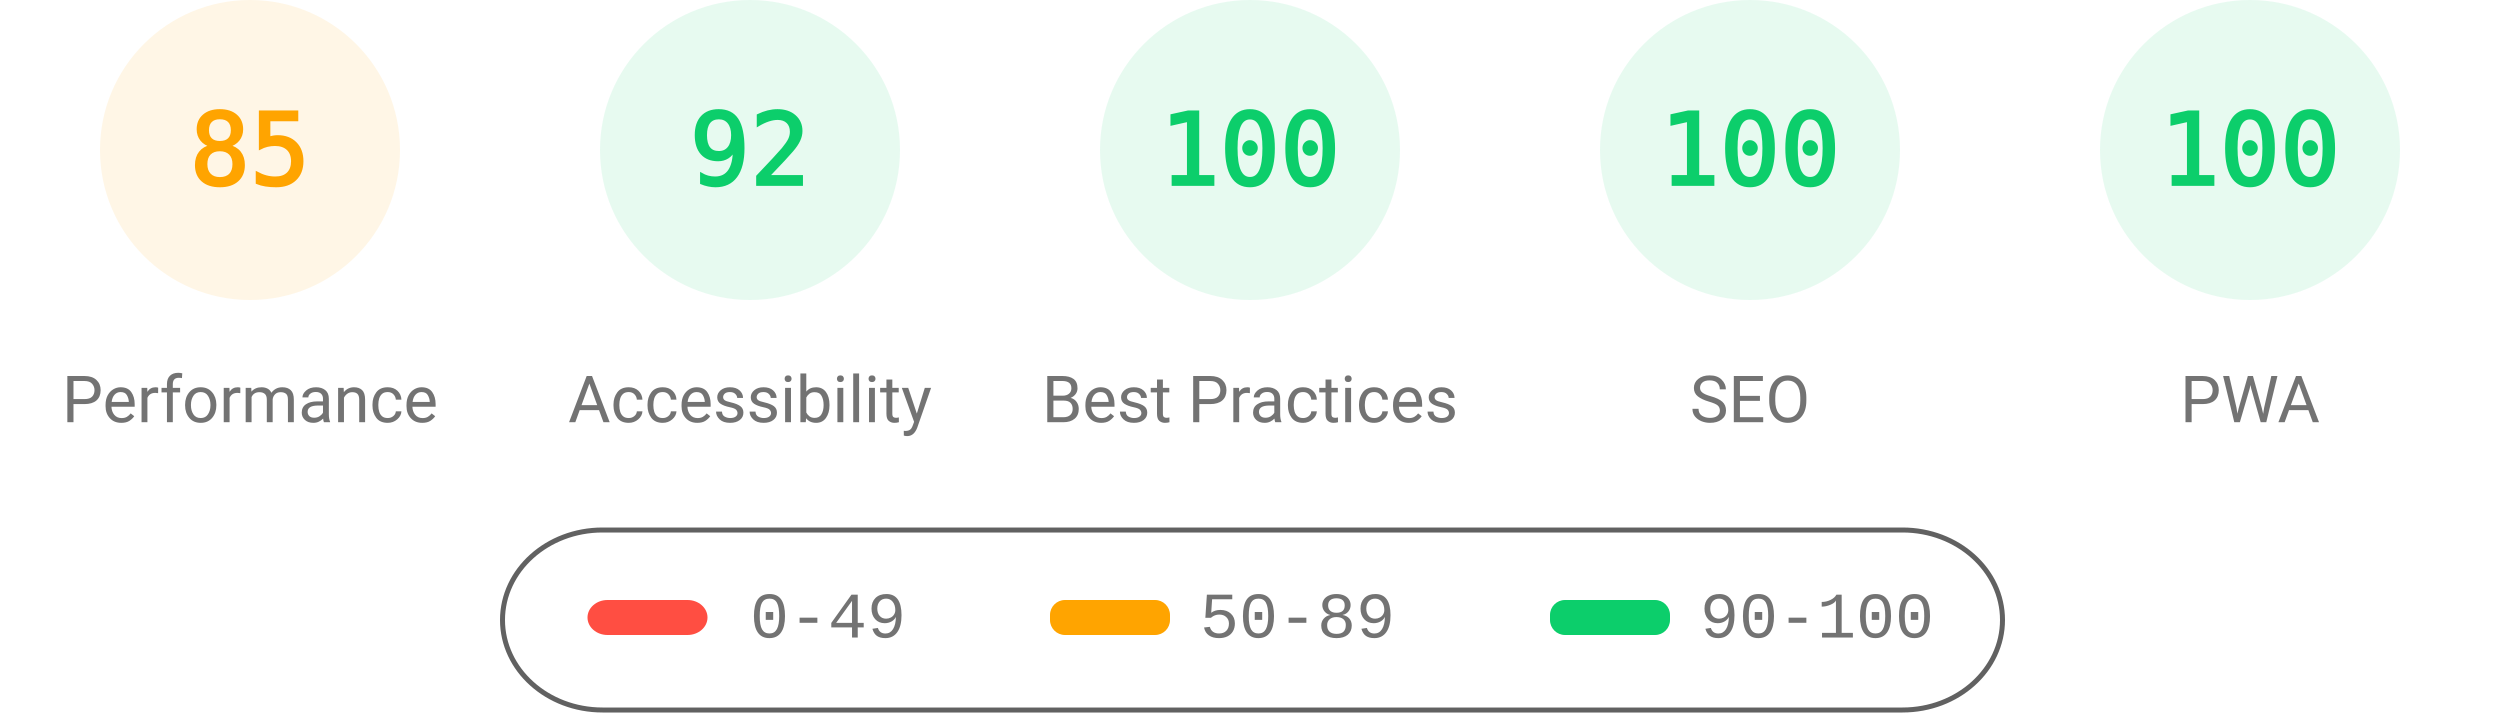
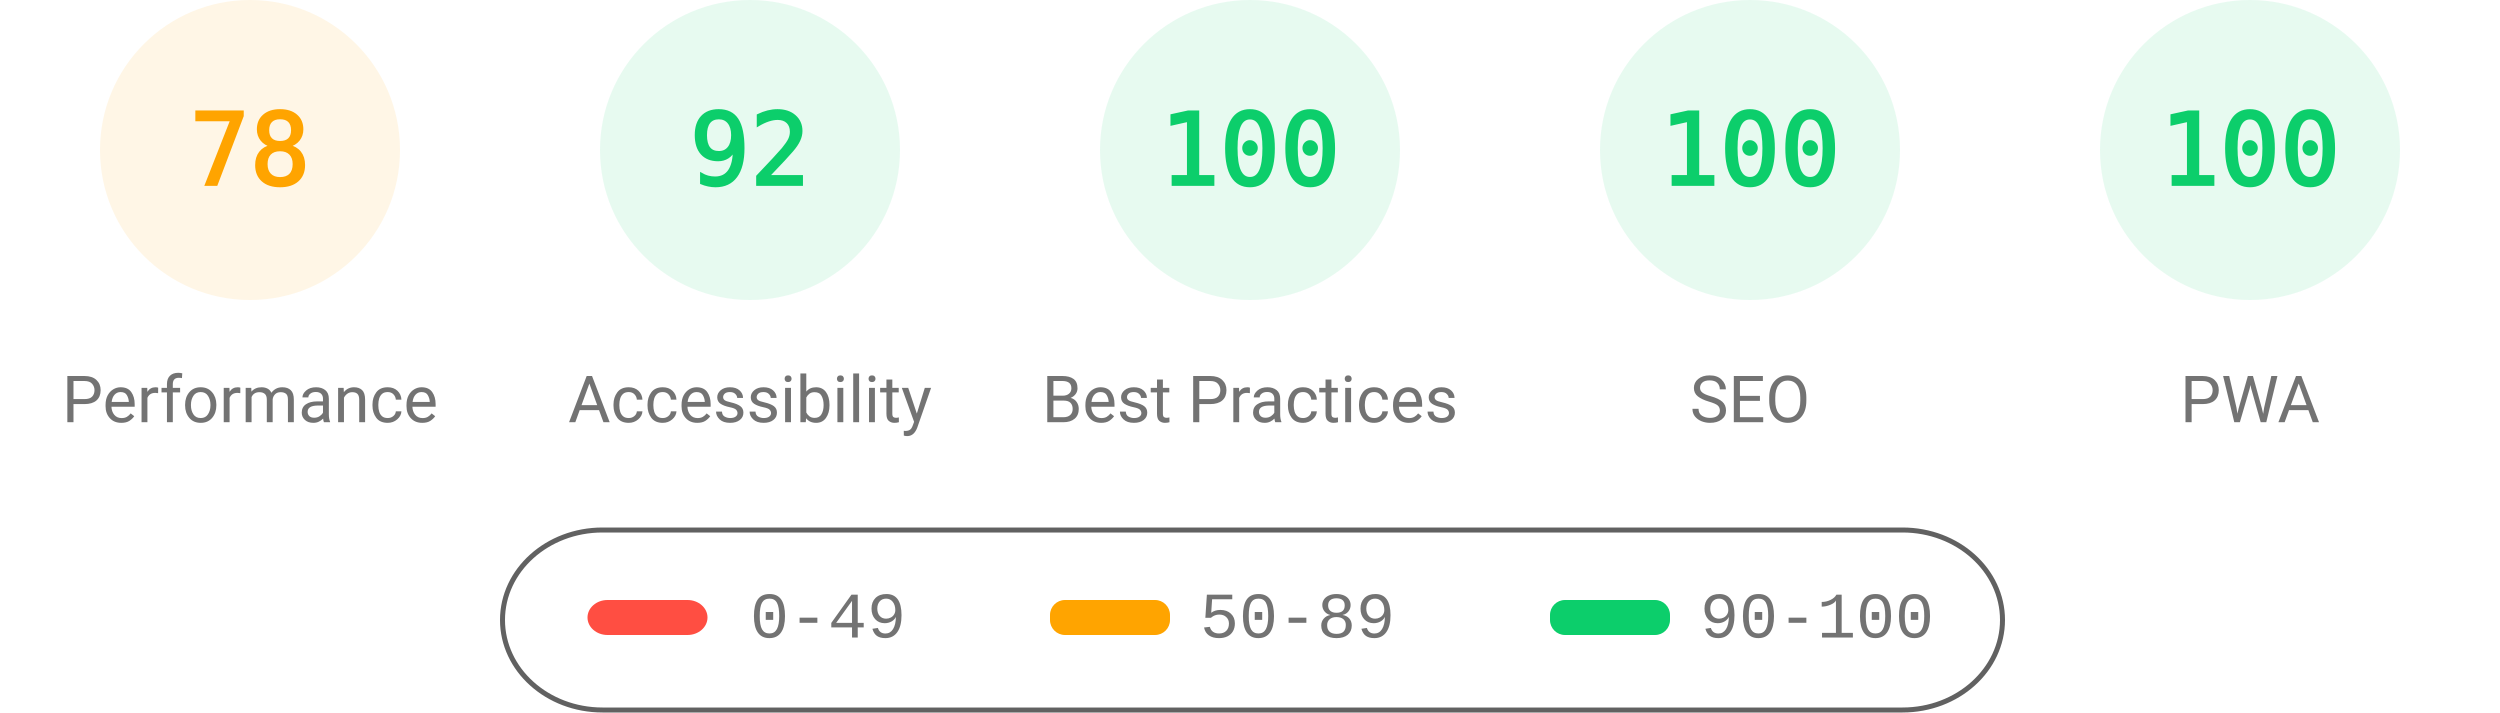
<svg xmlns="http://www.w3.org/2000/svg" fill="none" width="1000" height="285">
  <style>.gauge-base{opacity:.1}.gauge-arc{fill:none;animation-delay:250ms;stroke-linecap:round;transform:rotate(-90deg);transform-origin:100px 60px;animation:load-gauge 1s ease forwards}.guage-text{font-size:40px;font-family:monospace;text-align:center}.guage-red{color:#ff4e42;fill:#ff4e42;stroke:#ff4e42}.guage-orange{color:#ffa400;fill:#ffa400;stroke:#ffa400}.guage-green{color:#0cce6b;fill:#0cce6b;stroke:#0cce6b}.guage-undefined{color:#5c5c5c;fill:#5c5c5c;stroke:#5c5c5c}.guage-title{color:#737373;fill:#737373;stroke:none;font-size:26px;line-height:26px;font-family:Roboto,Halvetica,Arial,sans-serif}@keyframes load-gauge{from{stroke-dasharray:0 352.858}}</style>
  <svg class="guage-div guage-perf guage-orange" viewBox="0 0 200 200" width="200" height="200">
    <circle class="gauge-base" r="56" cx="100" cy="60" stroke-width="8" />
-     <circle class="gauge-arc guage-arc-1" r="56" cx="100" cy="60" stroke-width="8" style="stroke-dasharray:299.079,351.858" />
-     <text class="guage-text" x="100" y="60" alignment-baseline="central" dominant-baseline="central" text-anchor="middle">85</text>
+     <circle class="gauge-arc guage-arc-1" r="56" cx="100" cy="60" stroke-width="8" style="stroke-dasharray:274.449,351.858" />
+     <text class="guage-text" x="100" y="60" alignment-baseline="central" dominant-baseline="central" text-anchor="middle">78</text>
    <text class="guage-title" x="100" y="160" alignment-baseline="central" dominant-baseline="central" text-anchor="middle">Performance</text>
  </svg>
  <svg class="guage-div guage-acc guage-green" viewBox="0 0 200 200" width="200" height="200" x="200">
    <circle class="gauge-base" r="56" cx="100" cy="60" stroke-width="8" />
    <circle class="gauge-arc guage-arc-2" r="56" cx="100" cy="60" stroke-width="8" style="stroke-dasharray:323.709,351.858" />
    <text class="guage-text" x="100" y="60" alignment-baseline="central" dominant-baseline="central" text-anchor="middle">92</text>
    <text class="guage-title" x="100" y="160" alignment-baseline="central" dominant-baseline="central" text-anchor="middle">Accessibility</text>
  </svg>
  <svg class="guage-div guage-best guage-green" viewBox="0 0 200 200" width="200" height="200" x="400">
    <circle class="gauge-base" r="56" cx="100" cy="60" stroke-width="8" />
    <circle class="gauge-arc guage-arc-3" r="56" cx="100" cy="60" stroke-width="8" style="stroke-dasharray:351.858,351.858" />
    <text class="guage-text" x="100" y="60" alignment-baseline="central" dominant-baseline="central" text-anchor="middle">100</text>
    <text class="guage-title" x="100" y="160" alignment-baseline="central" dominant-baseline="central" text-anchor="middle">Best Practices</text>
  </svg>
  <svg class="guage-div guage-seo guage-green" viewBox="0 0 200 200" width="200" height="200" x="600">
    <circle class="gauge-base" r="56" cx="100" cy="60" stroke-width="8" />
    <circle class="gauge-arc guage-arc-4" r="56" cx="100" cy="60" stroke-width="8" style="stroke-dasharray:351.858,351.858" />
    <text class="guage-text" x="100" y="60" alignment-baseline="central" dominant-baseline="central" text-anchor="middle">100</text>
    <text class="guage-title" x="100" y="160" alignment-baseline="central" dominant-baseline="central" text-anchor="middle">SEO</text>
  </svg>
  <svg class="guage-div guage-pwa guage-green" viewBox="0 0 200 200" width="200" height="200" x="800">
    <circle class="gauge-base" r="56" cx="100" cy="60" stroke-width="8" />
    <circle class="gauge-arc guage-arc-4" r="56" cx="100" cy="60" stroke-width="8" style="stroke-dasharray:351.858,351.858" />
    <text class="guage-text" x="100" y="60" alignment-baseline="central" dominant-baseline="central" text-anchor="middle">100</text>
    <text class="guage-title" x="100" y="160" alignment-baseline="central" dominant-baseline="central" text-anchor="middle">PWA</text>
  </svg>
  <svg width="604" height="76" x="200" y="210">
    <path fill="none" id="canvas_background" d="M-1-1h604v80H-1z" />
    <rect fill-opacity="0" stroke="#616161" stroke-width="2" rx="40" id="svg_2" height="72" width="600" y="2" x="1" fill="#000" />
    <rect stroke="#000" rx="8" id="svg_3" height="14" width="48" y="30" x="35" stroke-opacity="null" stroke-width="0" fill="#ff4e42" />
    <rect stroke="#000" rx="6" id="svg_4" height="14" width="48" y="30" x="220" stroke-opacity="null" stroke-width="0" fill="#ffa400" />
    <rect stroke="#000" rx="6" id="svg_5" height="14" width="48" y="30" x="420" stroke-opacity="null" stroke-width="0" fill="#0cce6b" />
    <text xml:space="preserve" text-anchor="start" font-family="'Courier New', Courier, monospace" font-size="26" id="svg_6" y="45" x="100" stroke-opacity="null" stroke-width="0" stroke="#000" fill="#737373">0-49</text>
    <text xml:space="preserve" text-anchor="start" font-family="'Courier New', Courier, monospace" font-size="26" id="svg_7" y="45" x="280" stroke-opacity="null" stroke-width="0" stroke="#000" fill="#737373">50-89</text>
    <text xml:space="preserve" text-anchor="start" font-family="'Courier New', Courier, monospace" font-size="26" id="svg_8" y="45" x="480" stroke-opacity="null" stroke-width="0" stroke="#000" fill="#737373">90-100</text>
  </svg>
</svg>
